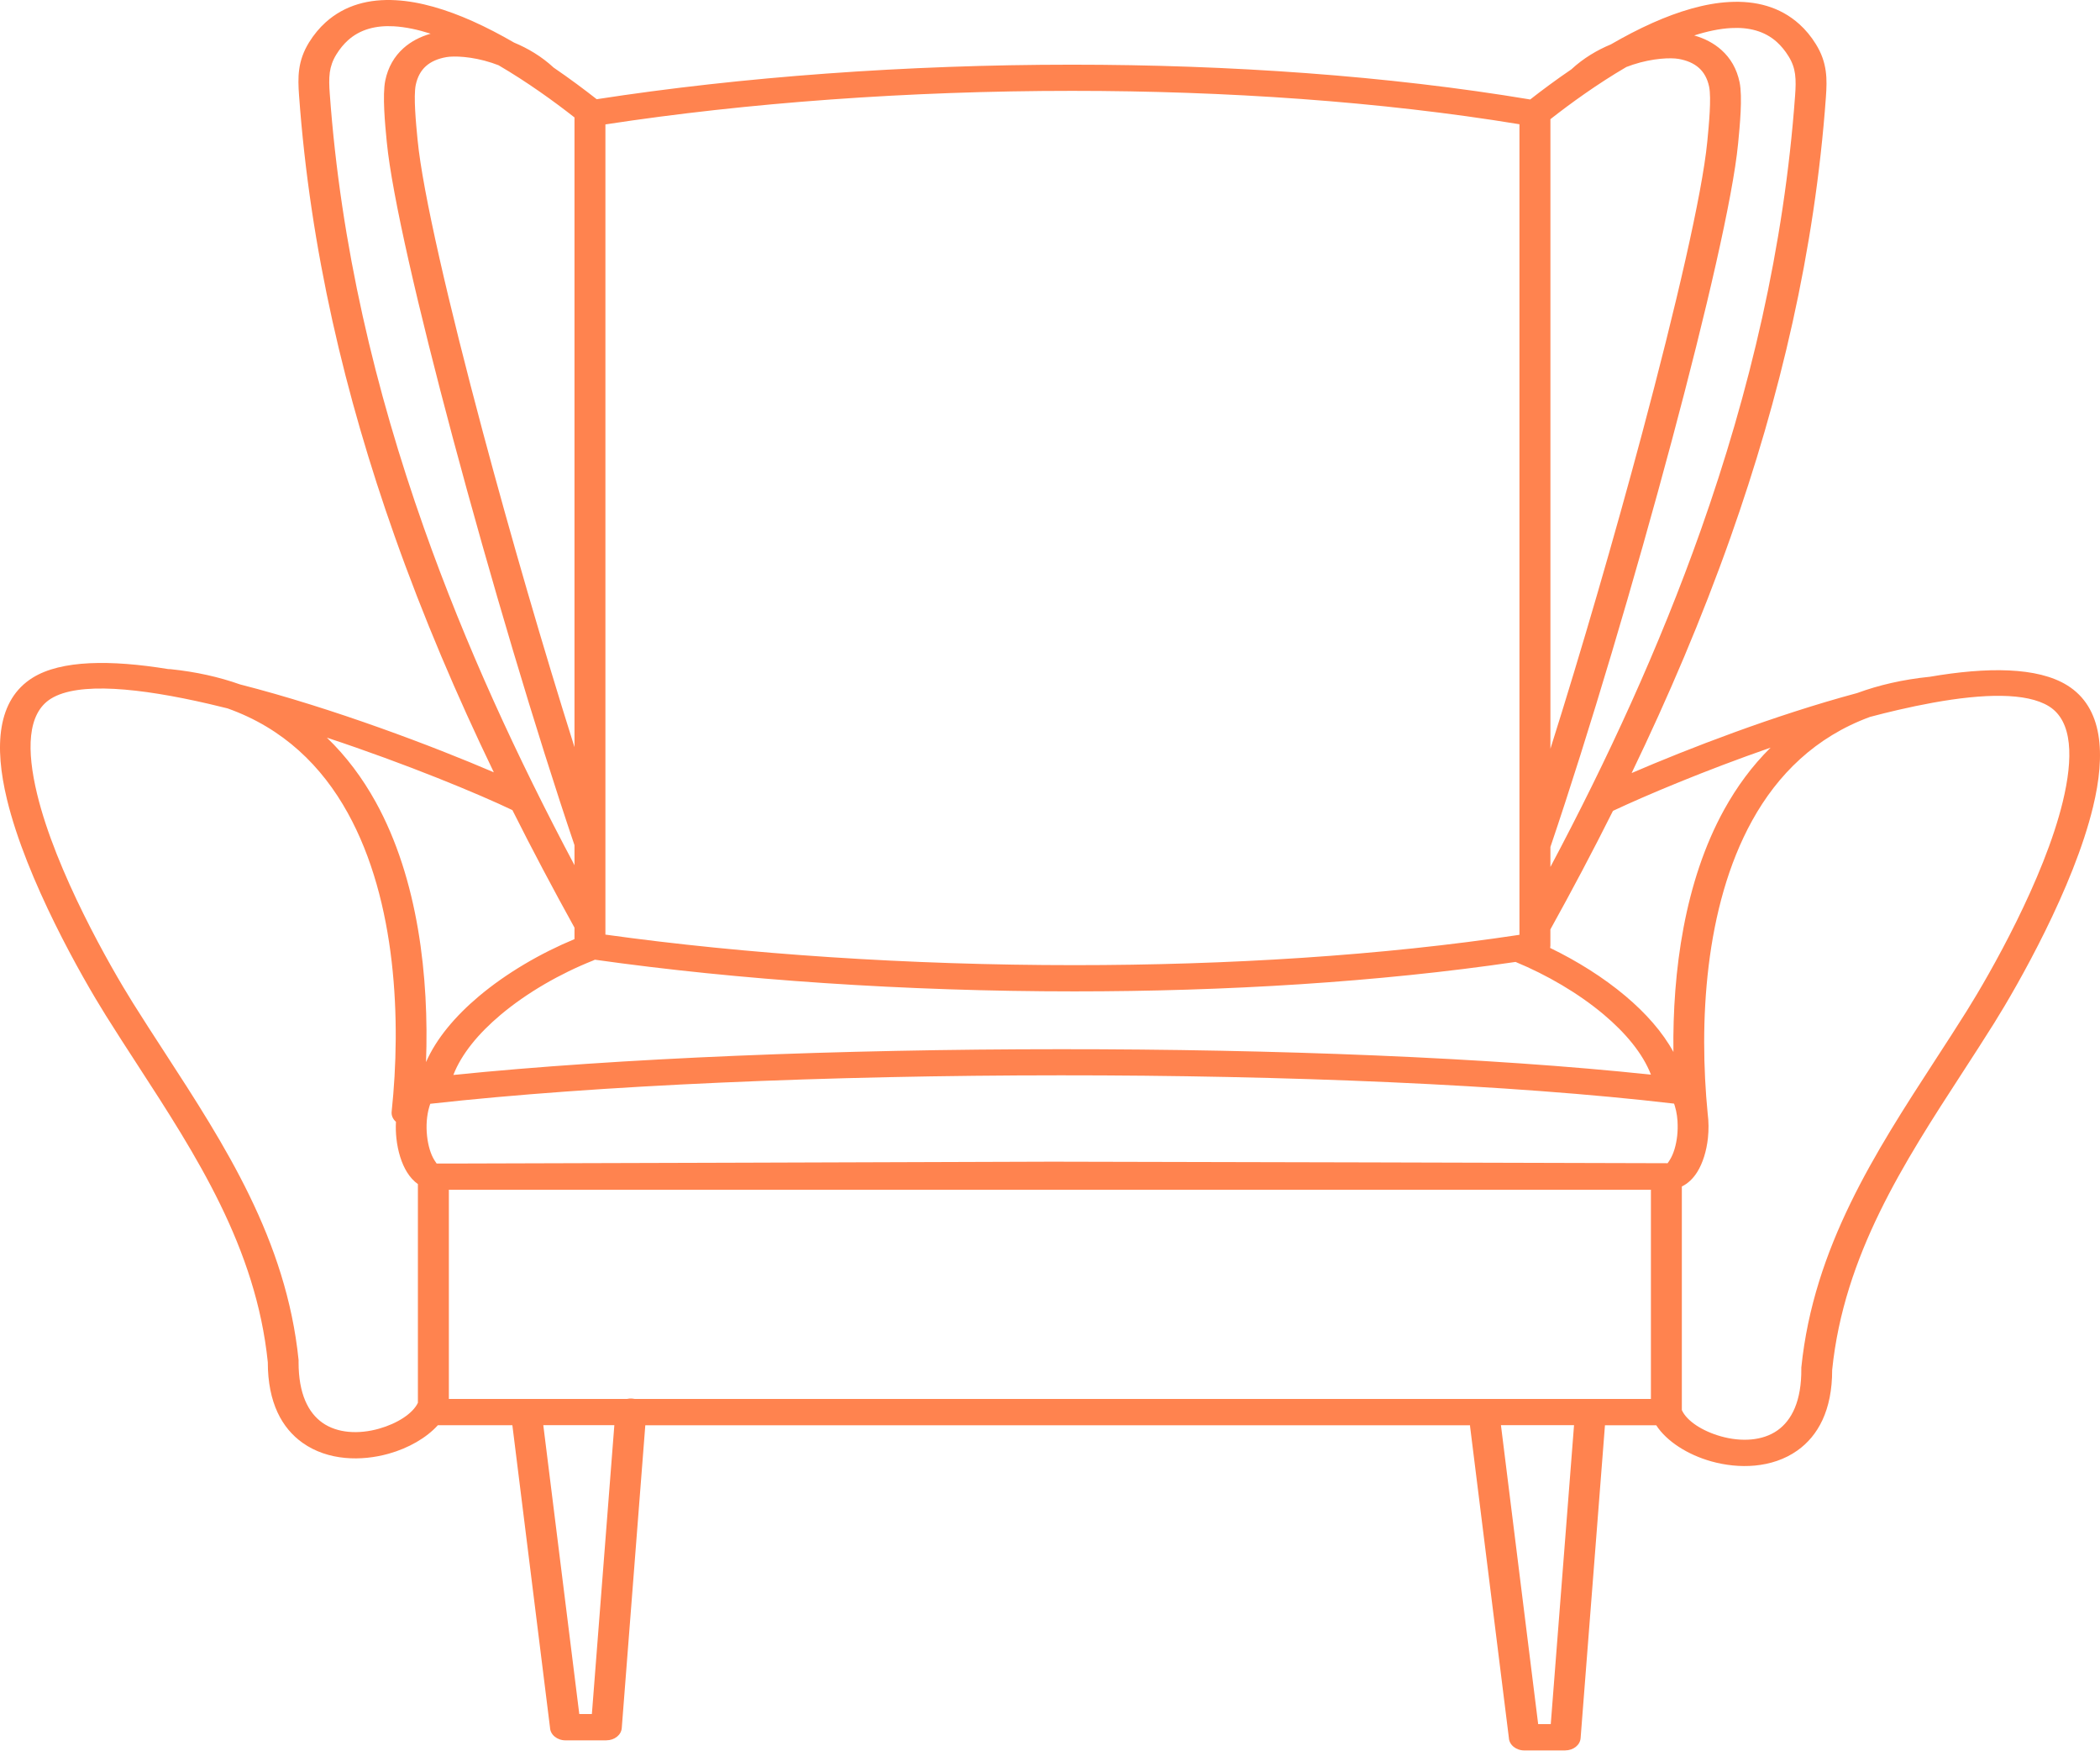
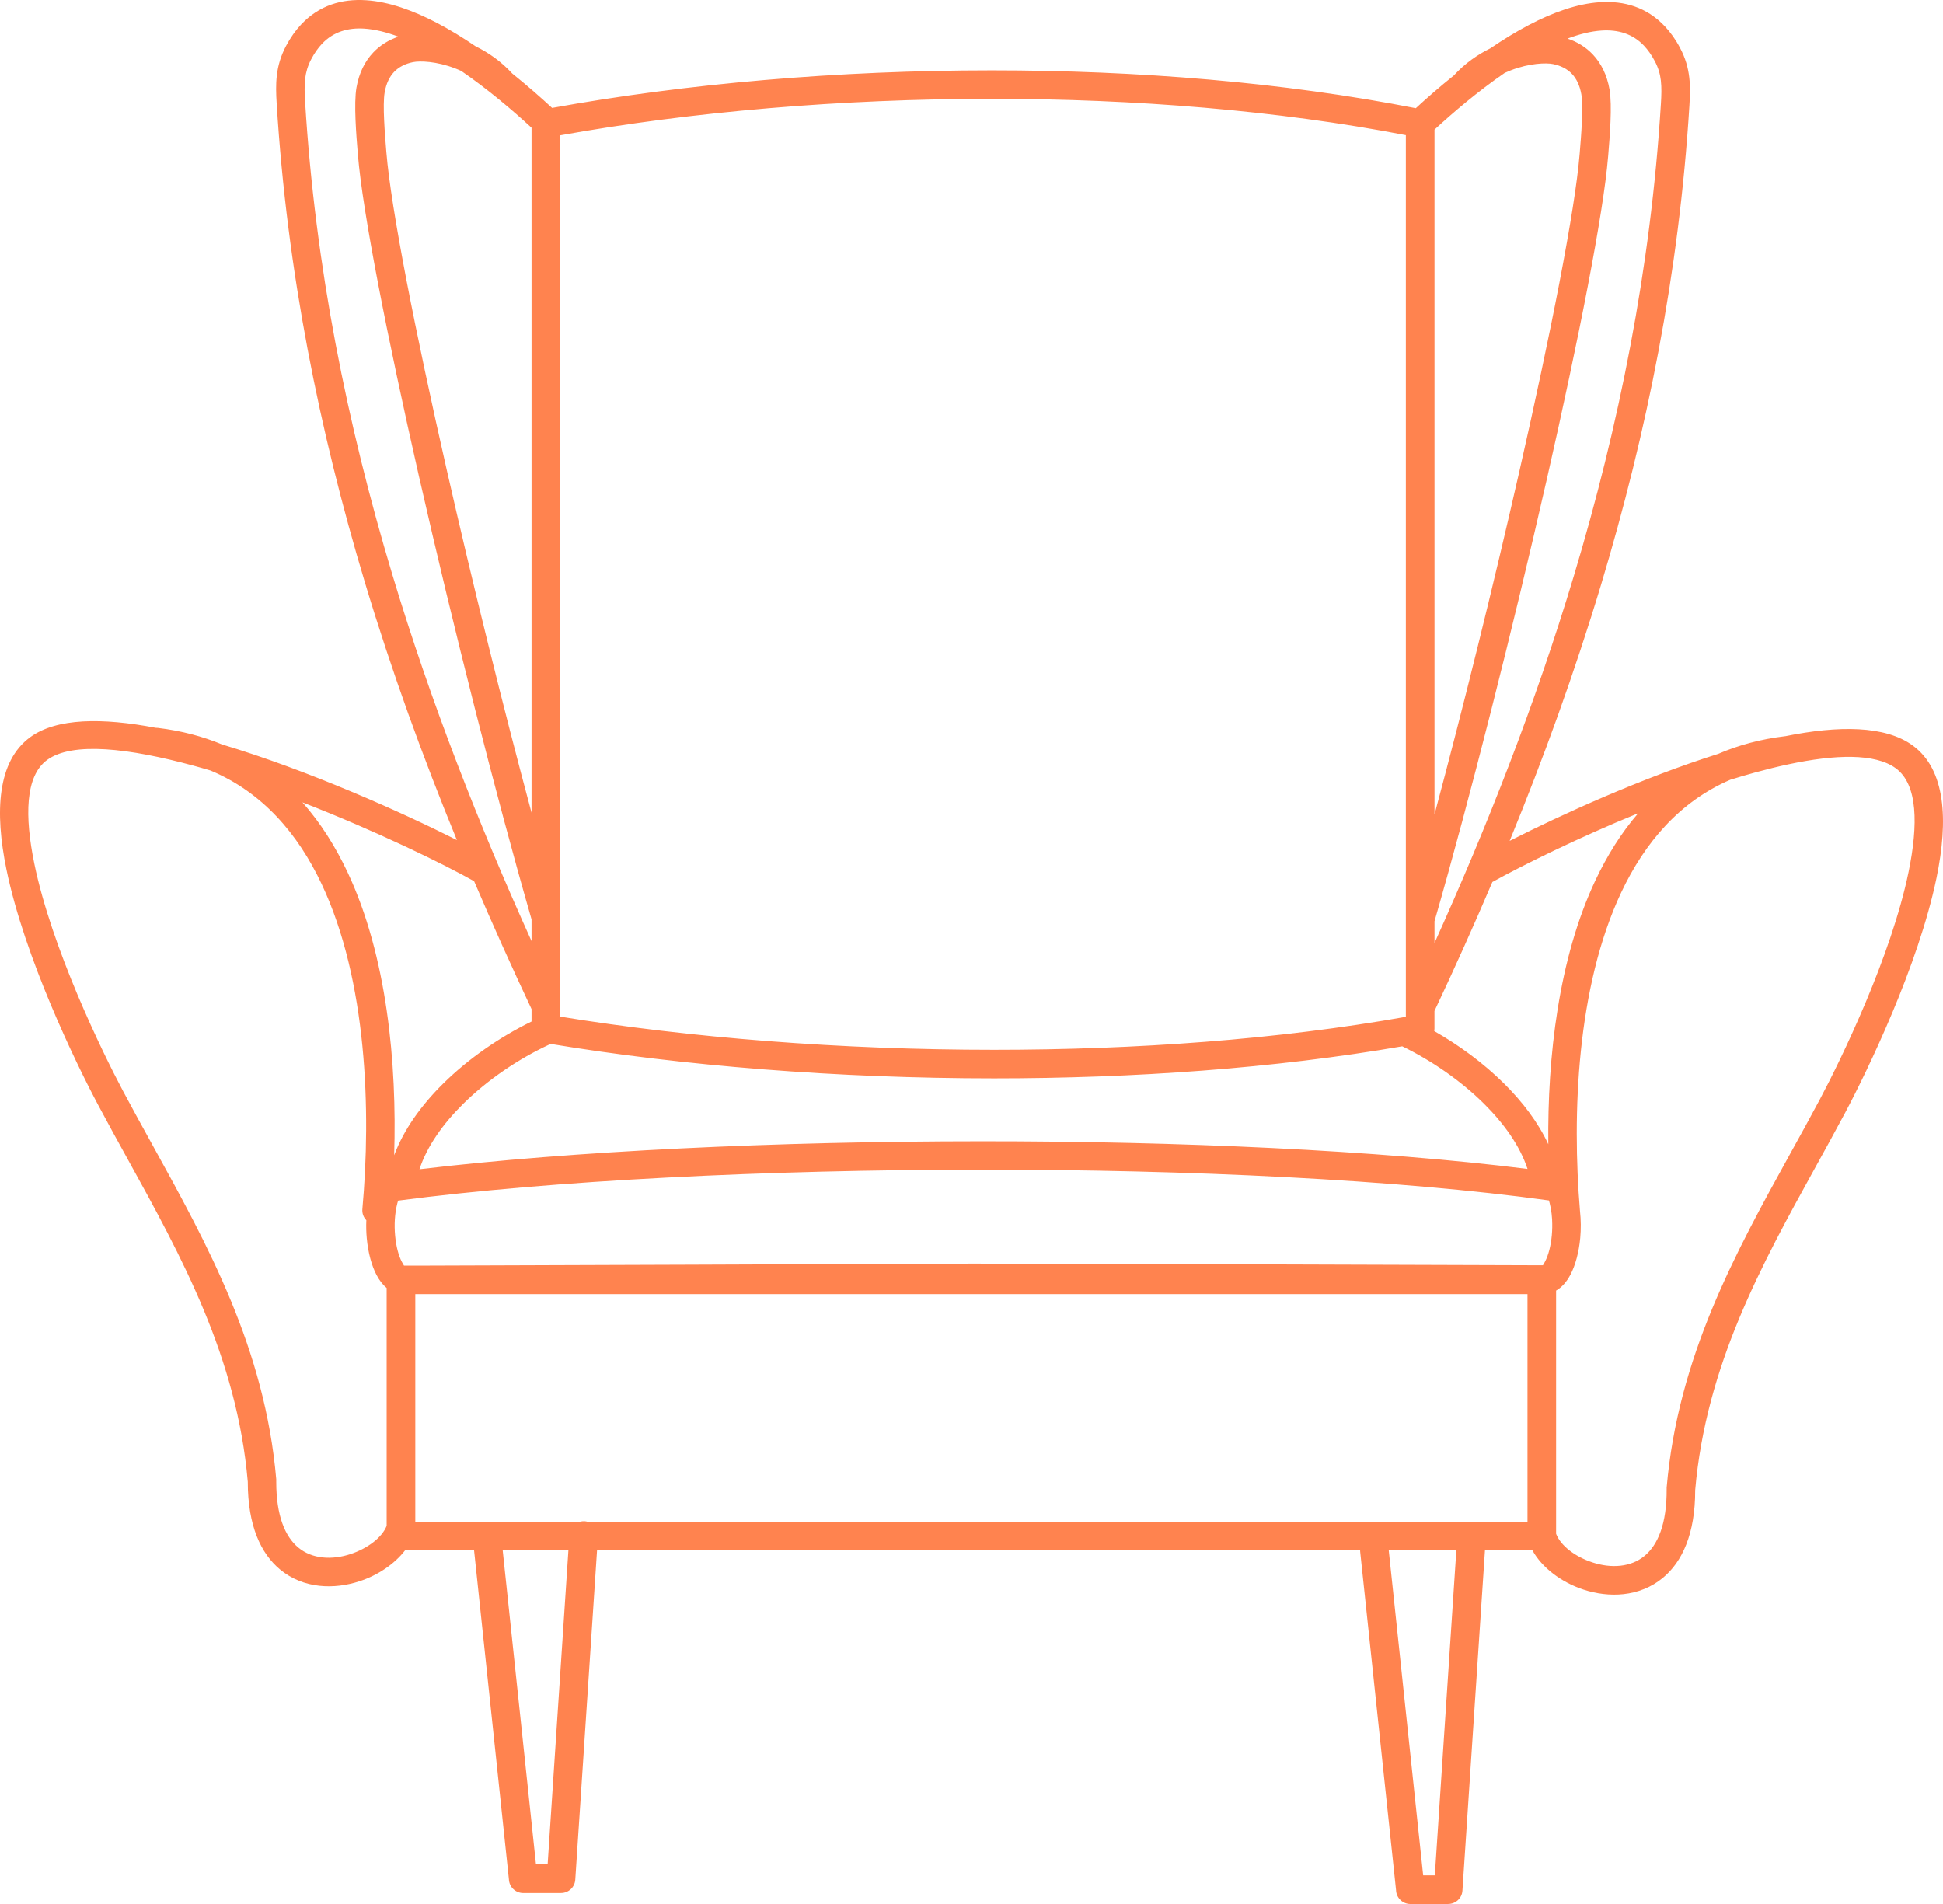
- <svg xmlns="http://www.w3.org/2000/svg" viewBox="319 345.61 77.667 76.381" width="24" height="20" preserveAspectRatio="none">
+ <svg xmlns="http://www.w3.org/2000/svg" viewBox="319 345.61 77.667 76.381" width="50" height="49" preserveAspectRatio="none">
  <defs />
  <style>.icon1JSiQ6Qqe7 {fill:#FF834F;fill-opacity:1;}.icon2JSiQ6Qqe7 {fill:#FF4949;fill-opacity:1;}.icon3JSiQ6Qqe7 {fill:#FFAE78;fill-opacity:1;}</style>
  <g opacity="1" transform="rotate(0 319 345.6095)">
    <svg width="77.667" height="76.381" x="319" y="345.61" version="1.1" preserveAspectRatio="none" viewBox="2837.553 3287.604 54328.57 53429.398">
      <g transform="matrix(1 0 0 1 0 0)" class="icon1JSiQ6Qqe7">
        <defs />
        <g>
          <path class="fil0" d="M18274 6316c3746,-683 8014,-1054 12297,-1054 4072,0 8167,336 11854,1062 306,-283 667,-600 1063,-918 315,-344 670,-590 1023,-763 351,-240 713,-464 1078,-656 670,-352 1349,-597 1983,-638 688,-45 1315,144 1816,676 158,168 302,370 427,609 150,284 224,552 256,827 30,256 21,511 4,792 -288,4693 -1191,9179 -2468,13437 -742,2475 -1611,4875 -2558,7194 1442,-734 3697,-1765 5834,-2442 560,-243 1181,-413 1870,-496l0 1c1494,-304 2797,-303 3565,259 927,678 999,2099 668,3711 -504,2464 -1943,5440 -2558,6599 -275,518 -548,1015 -823,1515 -1510,2744 -3065,5570 -3368,9071 2,1235 -368,2015 -900,2460 -326,273 -707,416 -1100,460 -379,42 -768,-10 -1126,-128 -618,-204 -1161,-618 -1425,-1102l-1327 0 -630 9550c-13,212 -189,374 -398,374l0 1 -1058 0c-216,0 -393,-172 -400,-387l-1003 -9498c-1,-14 -2,-27 -2,-40l-21336 0 -609 9242c-13,212 -189,374 -398,374l0 1 -1058 0c-216,0 -393,-172 -400,-387l-974 -9231 -1928 0c-293,382 -756,699 -1273,869 -358,118 -746,170 -1126,128 -393,-43 -774,-187 -1100,-460 -532,-445 -901,-1224 -900,-2460 -303,-3501 -1858,-6327 -3368,-9071 -275,-500 -548,-996 -823,-1515 -615,-1159 -2054,-4135 -2558,-6599 -330,-1612 -258,-3033 668,-3711 737,-539 2017,-548 3504,-262 20,-1 40,0 61,3 658,80 1256,239 1797,465 2410,726 5023,1901 6566,2683 -952,-2329 -1826,-4739 -2571,-7226 -1277,-4258 -2180,-8744 -2468,-13437 -17,-281 -26,-535 4,-792 32,-275 107,-542 256,-827 126,-239 269,-440 427,-609 501,-532 1128,-721 1816,-676 634,41 1314,286 1983,638 364,192 727,416 1078,656 353,173 708,419 1023,763 418,337 797,671 1114,965zm457 40472l-1838 0 931 8817 326 0 581 -8817zm328 -800c40,-10 82,-15 125,-12 26,2 51,6 75,12l26289 0 0 -6386 -31098 0 0 6386 4610 0zm24499 800l-1890 0 963 9125 326 0 602 -9125zm-29909 -682l0 -6676c-109,-91 -202,-213 -280,-360 -142,-268 -240,-639 -276,-1035 -15,-165 -20,-335 -12,-506 -78,-80 -122,-192 -111,-312 247,-2746 134,-6409 -1137,-9118 -668,-1425 -1664,-2583 -3109,-3189 -161,-48 -321,-94 -480,-137 -1796,-490 -3379,-679 -4088,-160 -619,453 -630,1584 -359,2908 484,2365 1884,5258 2483,6387 258,487 537,993 817,1502 1551,2818 3148,5720 3465,9388 2,24 2,48 0,71 -1,963 252,1540 615,1844 196,164 431,251 675,278 259,29 532,-9 788,-94 476,-158 878,-463 1009,-792zm209 -10397c267,-721 757,-1404 1365,-2008 716,-712 1602,-1320 2477,-1748l0 -350c-550,-1172 -1088,-2369 -1606,-3588 -853,-482 -2736,-1407 -4800,-2212 505,572 921,1235 1261,1959 1106,2358 1384,5366 1304,7947zm30709 -7673c-522,1231 -1064,2438 -1620,3621l0 497c0,23 -2,46 -6,68 697,398 1378,900 1951,1470 521,518 956,1095 1238,1705 -26,-2451 287,-5207 1315,-7401 326,-694 721,-1332 1199,-1888 -1710,701 -3250,1470 -4078,1930zm2449 9235c28,251 29,509 7,754 -36,396 -134,767 -276,1035 -104,197 -238,351 -399,443l0 6825c127,333 531,643 1013,802 256,85 529,123 788,94 245,-27 479,-114 675,-278 368,-308 622,-896 615,-1879l0 -33 0 -3c317,-3667 1914,-6569 3465,-9388 280,-509 559,-1015 817,-1502 599,-1129 1999,-4021 2483,-6387 271,-1324 260,-2455 -359,-2908 -579,-423 -1688,-390 -3000,-110l0 1 -9 1c-292,62 -593,137 -901,221 -237,65 -477,135 -719,211 -1412,612 -2389,1758 -3048,3163 -1243,2651 -1378,6215 -1152,8939zm-779 243c-5,-56 -10,-113 -15,-170 -12,-102 -30,-203 -55,-298 -6,-24 -13,-48 -20,-72 -4243,-587 -10053,-866 -15873,-864 -5991,2 -11991,301 -16305,869 -8,25 -15,51 -22,78 -73,283 -89,605 -61,907 27,292 94,555 189,735 26,49 47,85 59,104l376 0c4923,-17 10141,-34 15545,-57l2 0c2783,6 5520,14 8193,22 2643,8 5225,17 7729,25 13,-18 34,-55 60,-105 95,-179 162,-443 189,-735 13,-144 16,-292 8,-439zm-31671 -1415c4279,-514 9999,-785 15708,-786 5543,-2 11077,250 15275,777 -211,-645 -655,-1272 -1219,-1833 -660,-656 -1478,-1215 -2284,-1608 -3565,619 -7509,899 -11412,899 -4376,0 -8710,-351 -12406,-967 -15,9 -30,18 -46,25 -842,394 -1706,975 -2397,1661 -565,561 -1008,1188 -1219,1833zm3134 -6403l0 -610c-996,-3468 -2189,-8204 -3147,-12429 -891,-3932 -1576,-7418 -1708,-9025l-4 -46c-41,-499 -114,-1393 -36,-1842 72,-410 235,-736 469,-984 195,-206 434,-353 705,-444 -332,-125 -654,-206 -954,-226 -457,-30 -867,89 -1184,426 -110,117 -211,260 -302,434 -98,187 -147,364 -169,545 -23,200 -16,415 -1,654 283,4624 1176,9050 2437,13256 1079,3600 2427,7035 3894,10291zm0 -3607l0 -19217c-524,-485 -1218,-1078 -1965,-1593 -57,-26 -114,-51 -170,-72 -523,-203 -986,-215 -1179,-176 -214,44 -396,134 -530,276 -128,135 -219,325 -263,574 -61,349 7,1179 45,1642l4 46c129,1575 807,5019 1689,8912 715,3157 1566,6611 2368,9608zm25248 -19163l0 19216c802,-2997 1653,-6451 2368,-9607 882,-3894 1560,-7338 1689,-8912l4 -46c38,-464 106,-1293 45,-1642 -44,-249 -135,-439 -263,-574 -134,-142 -315,-232 -530,-276 -193,-39 -656,-27 -1179,176 -56,22 -113,46 -170,72 -747,515 -1441,1108 -1965,1593zm0 22213l0 611c1466,-3256 2814,-6691 3893,-10291 1261,-4206 2153,-8632 2437,-13256 15,-239 22,-454 -1,-654 -21,-182 -70,-358 -169,-545 -91,-174 -193,-317 -302,-434 -317,-337 -727,-456 -1184,-426 -300,19 -622,100 -954,226 271,91 510,238 705,444 234,248 397,574 469,984 79,450 5,1343 -36,1842l-4 46c-132,1607 -817,5093 -1708,9025 -957,4225 -2150,8961 -3146,12429zm-12377 -23078c-4211,0 -8397,361 -12071,1024l0 24730c3618,594 7852,932 12134,932 3954,0 7941,-288 11513,-926l0 -24741c-3592,-696 -7590,-1019 -11577,-1019z" />
        </g>
      </g>
    </svg>
  </g>
</svg>
